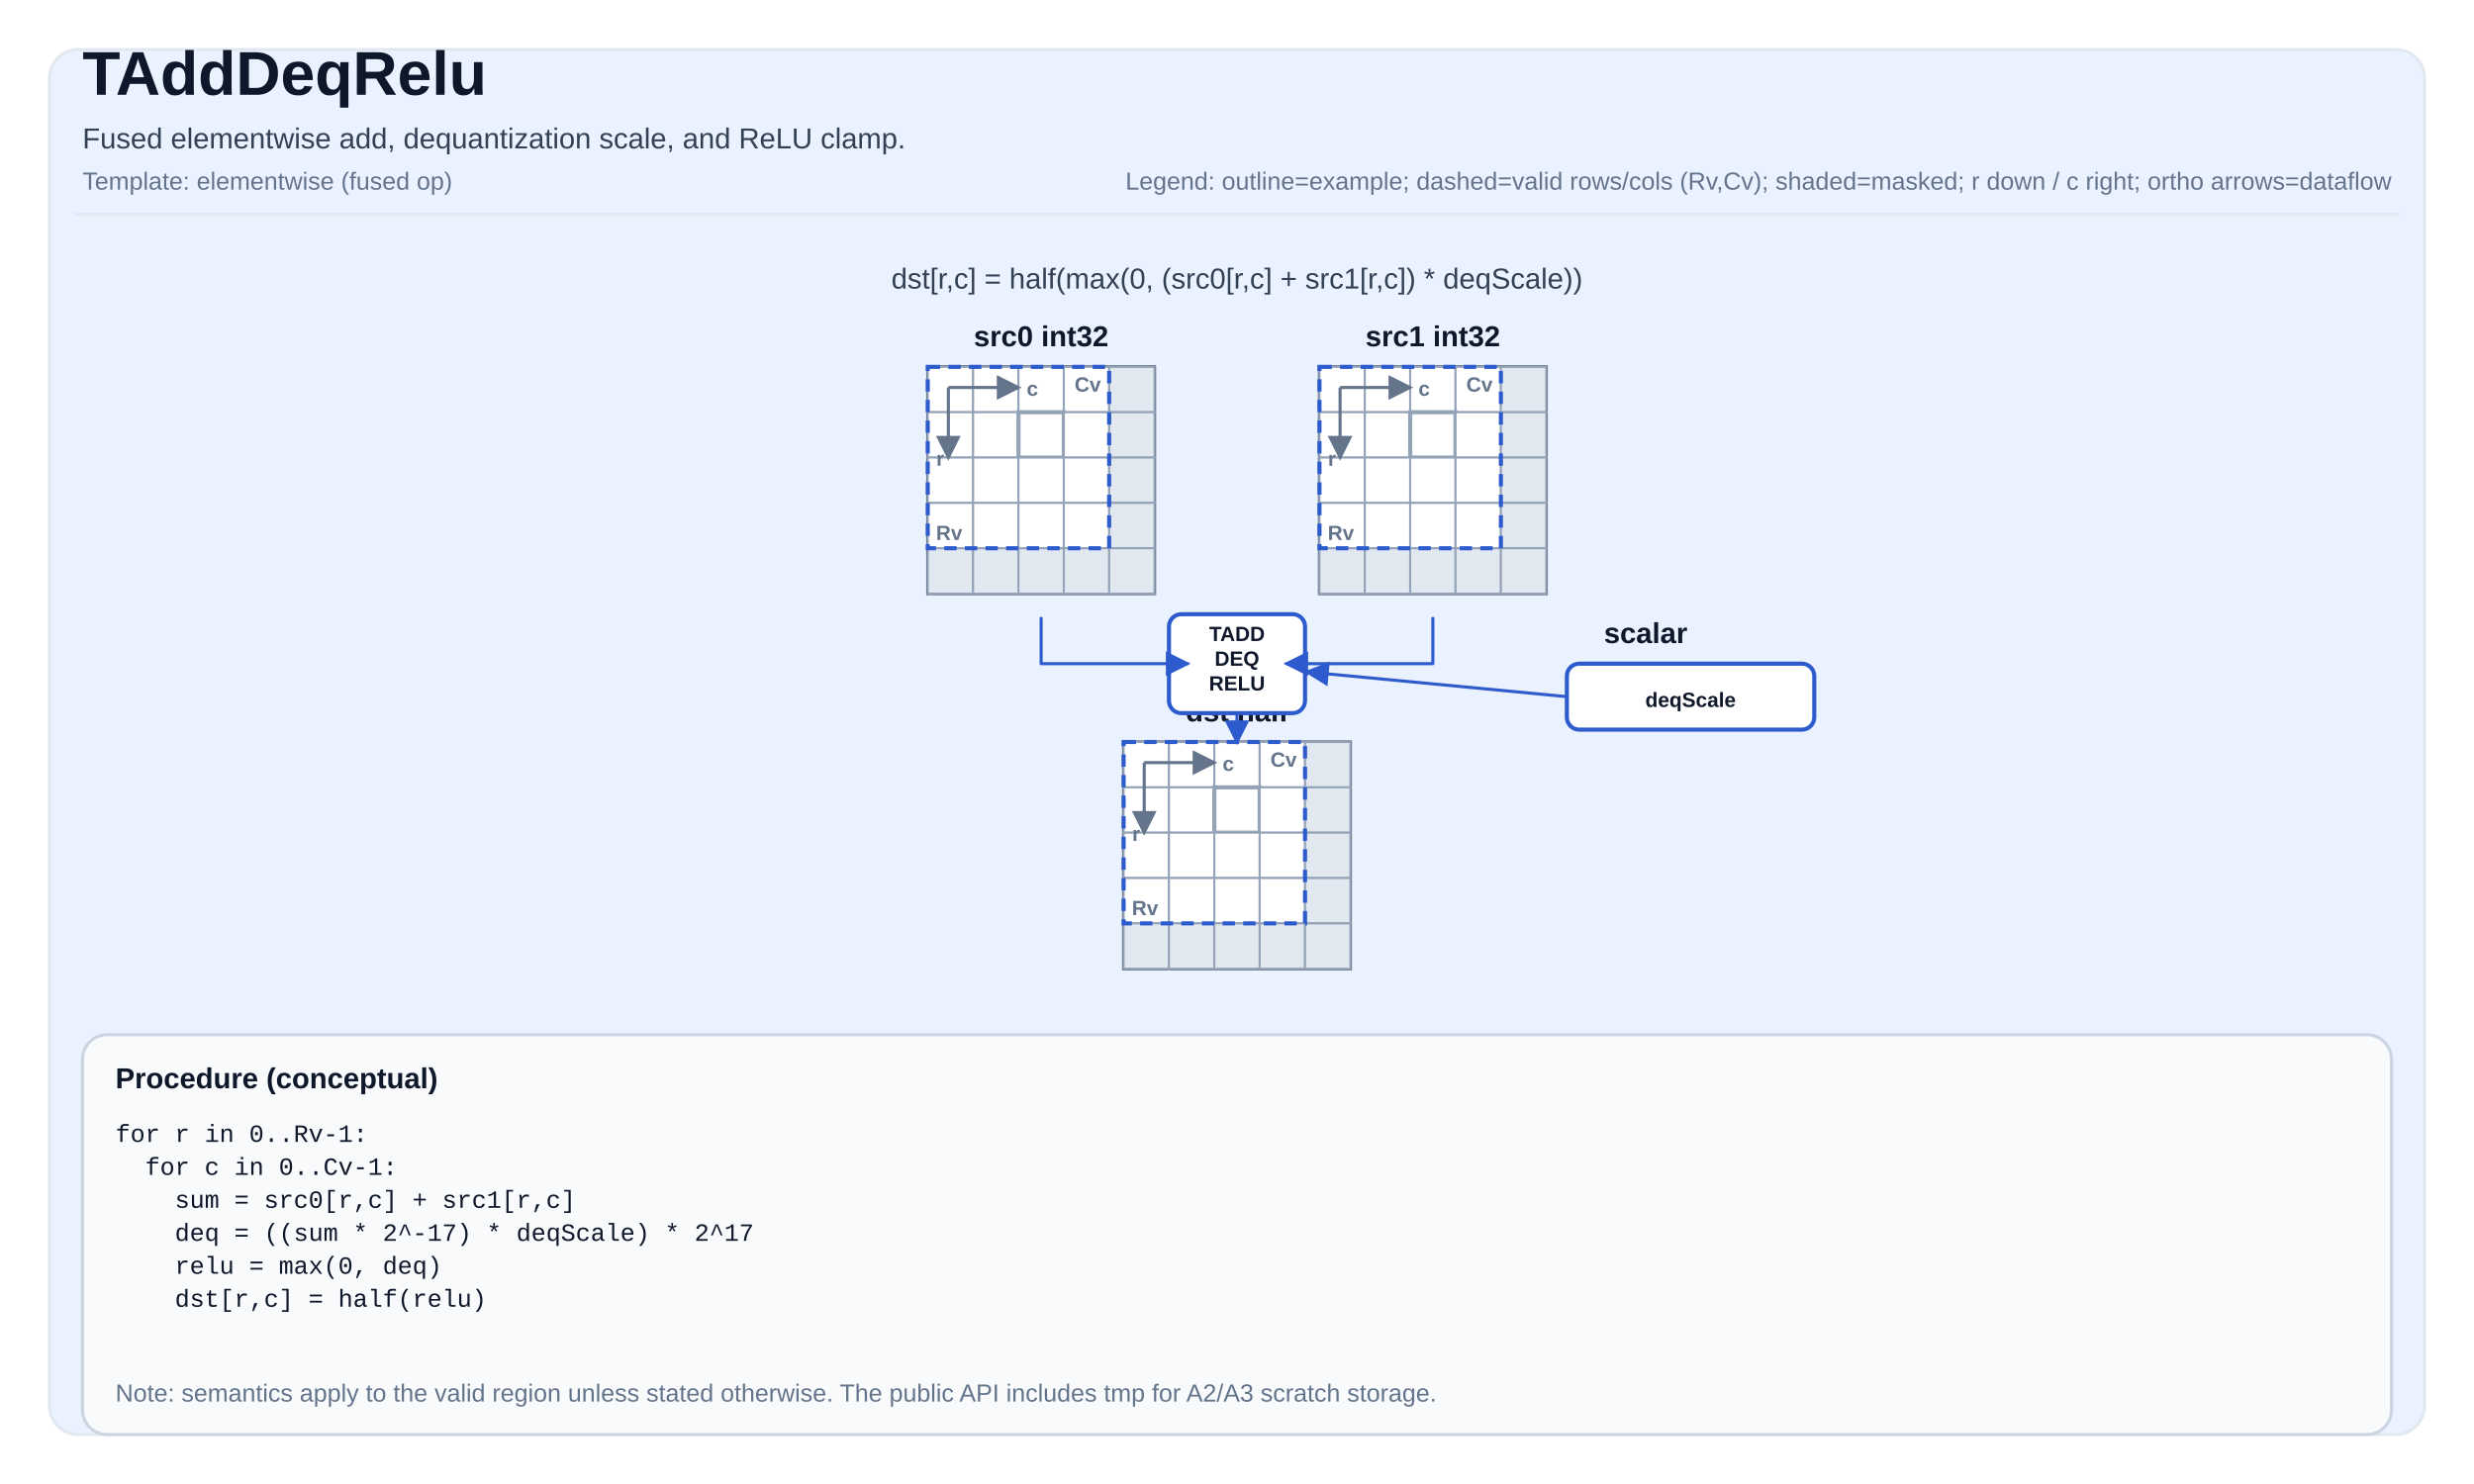
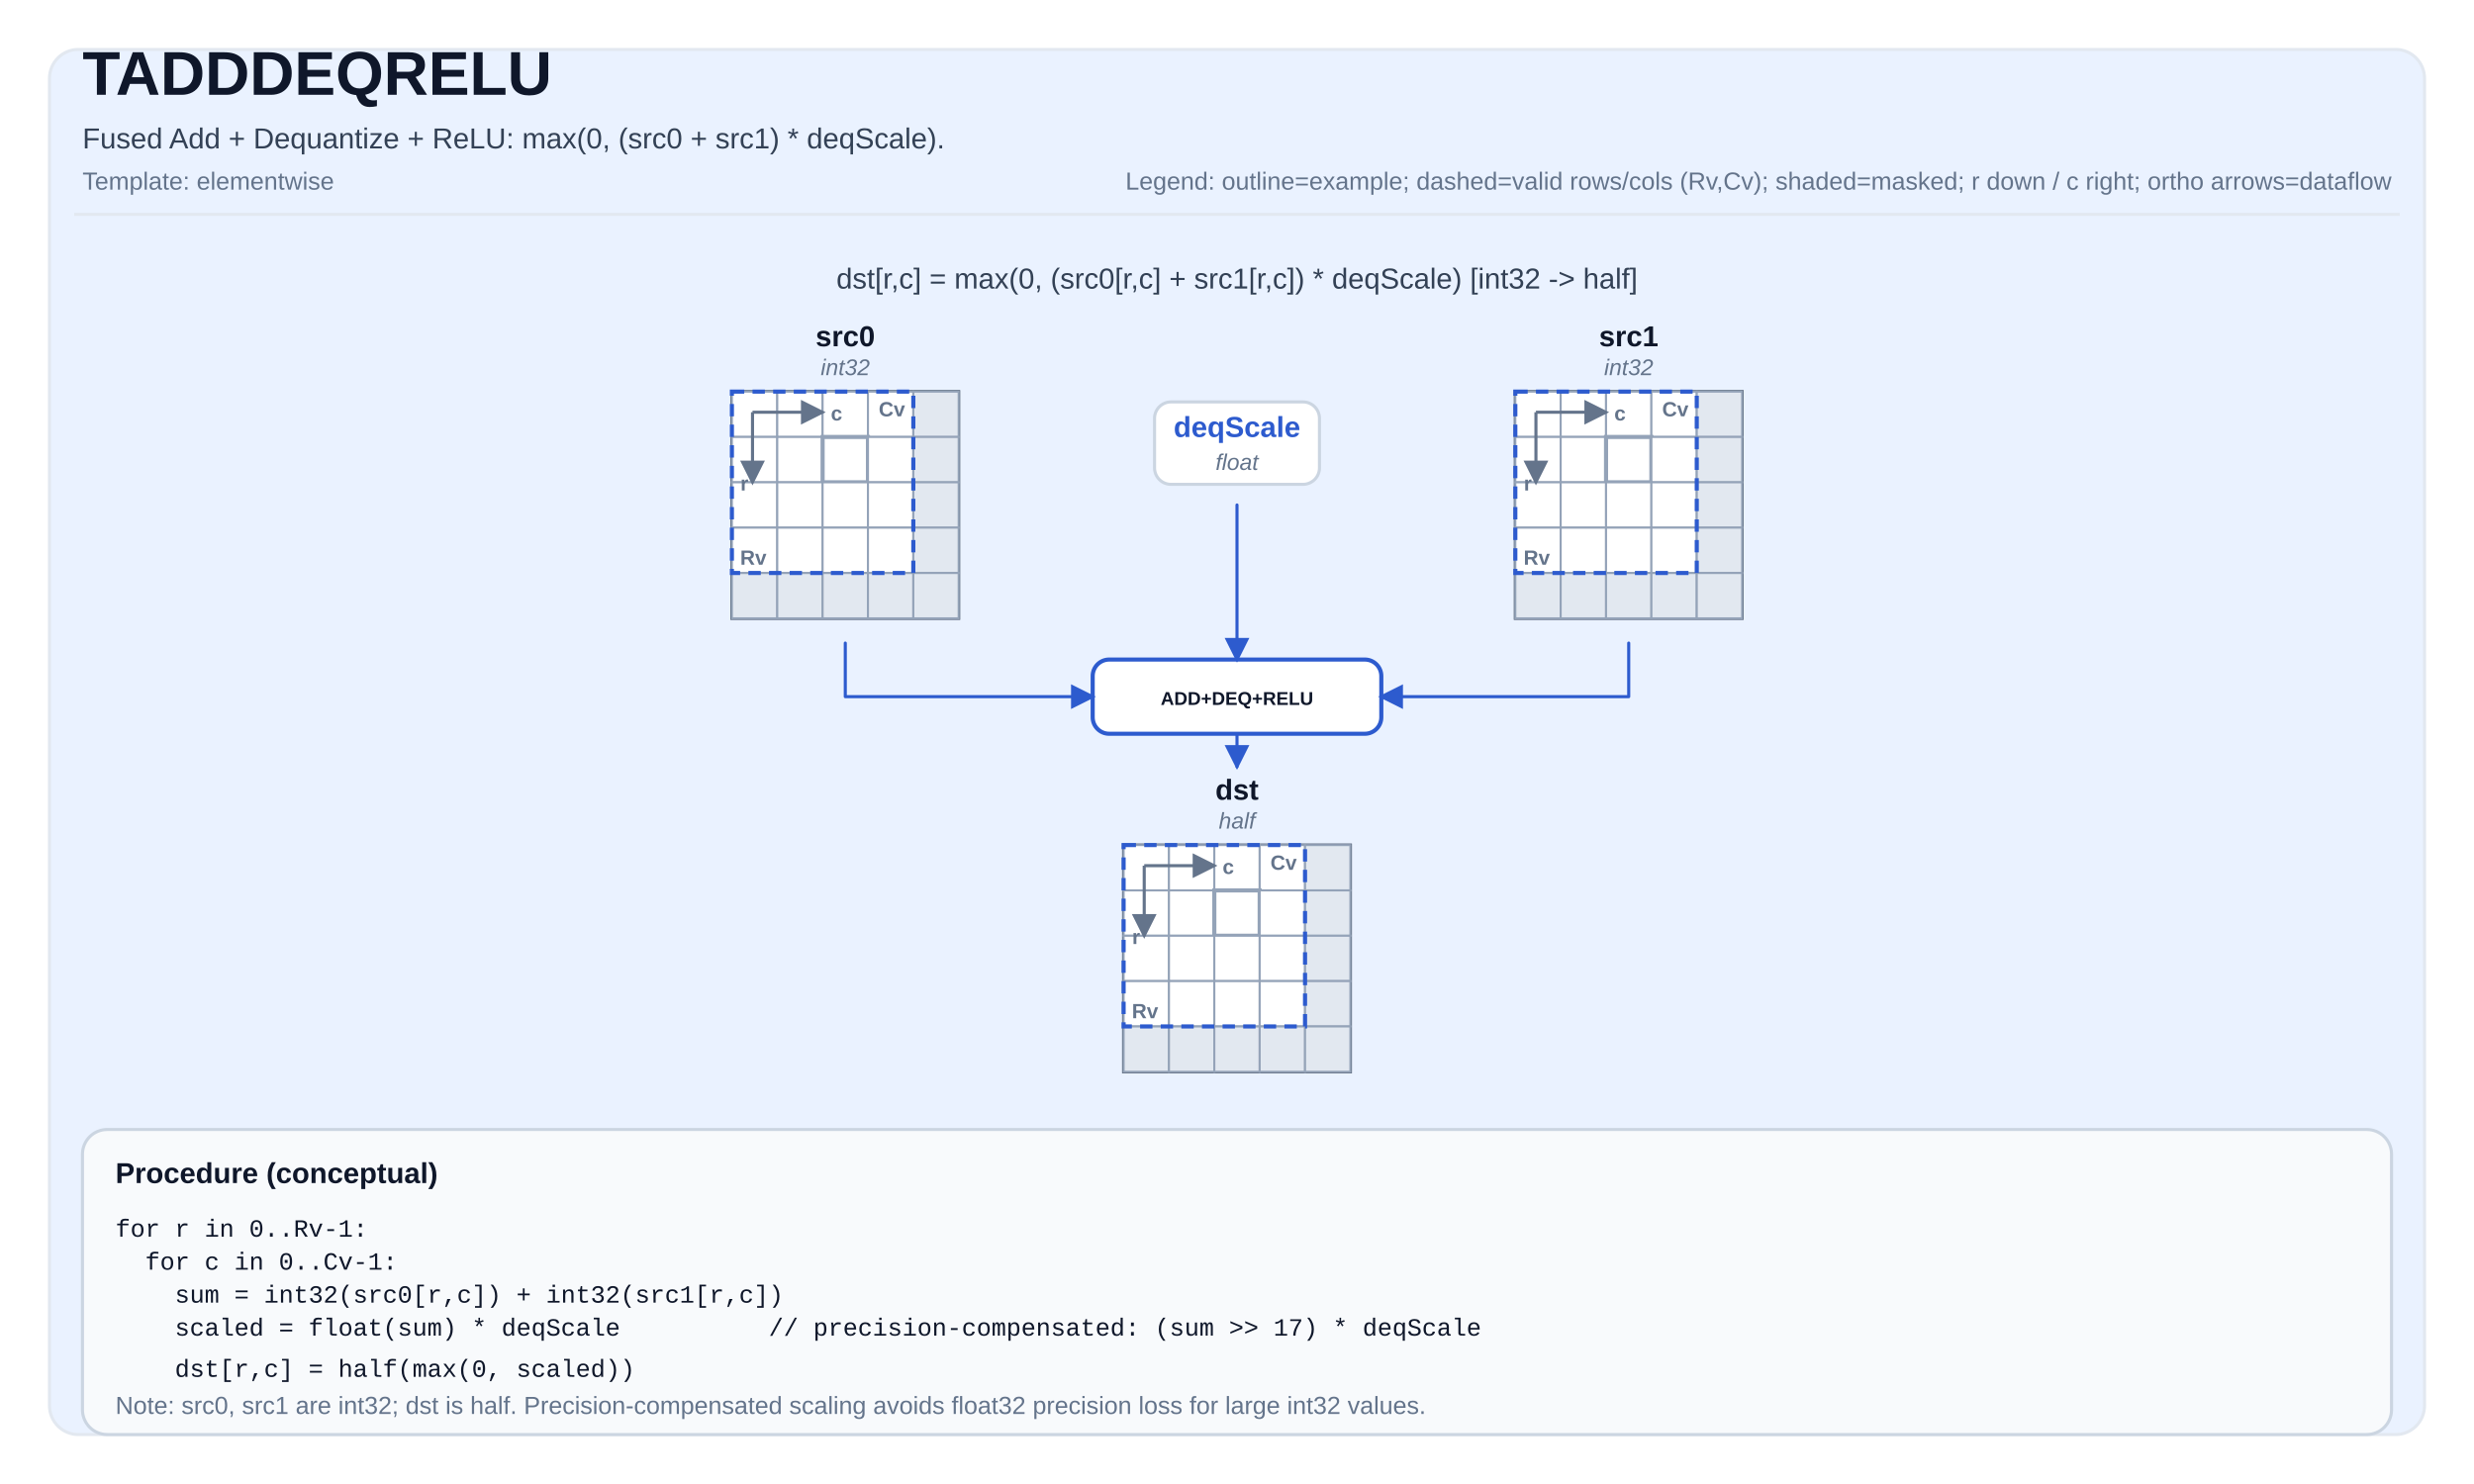
- <svg xmlns="http://www.w3.org/2000/svg" width="1200" height="720" viewBox="0 0 1200 720" role="img" aria-label="TAddDeqRelu tile operation diagram">
+ <svg xmlns="http://www.w3.org/2000/svg" width="1200" height="720" viewBox="0 0 1200 720" role="img" aria-label="TADDDEQRELU tile operation diagram">
  <defs>
    <marker id="arrow" markerWidth="8" markerHeight="8" refX="7" refY="4" orient="auto">
      <path d="M0,0 L0,8 L8,4 z" fill="#2D5BCE" />
    </marker>
    <marker id="axisArrow" markerWidth="8" markerHeight="8" refX="7" refY="4" orient="auto">
      <path d="M0,0 L0,8 L8,4 z" fill="#64748b" />
    </marker>
  </defs>
  <style>
svg { font-family: Arial, Helvetica, sans-serif; }
.title { font-size: 30px; font-weight: 700; fill: #0f172a; }
.subtitle { font-size: 14px; fill: #334155; }
.meta { font-size: 12px; fill: #64748b; }
.frame { fill: white; }
.panel { fill: #EAF2FF; stroke: #e2e8f0; stroke-width: 1.5; rx: 14; }
.tileLabel { font-size: 14px; font-weight: 700; fill: #0f172a; }
+ .typeLabel { font-size: 11px; fill: #64748b; font-style: italic; }
.tileBorder { fill: none; stroke: #475569; stroke-width: 1.5; }
.cell { fill: #ffffff; stroke: #94a3b8; stroke-width: 1; }
.cellMasked { fill: #e2e8f0; }
.cellHL { stroke-width: 2; }
.cellText { font-family: ui-monospace, SFMono-Regular, Menlo, Monaco, Consolas, 'Liberation Mono', 'Courier New', monospace; font-size: 10px; fill: #0f172a; }
.arrow { stroke-width: 1.5; fill: none; stroke-linejoin: round; stroke-linecap: round; }
.axisLine { stroke: #64748b; stroke-width: 1.5; fill: none; }
.axisText { font-size: 10px; fill: #64748b; font-weight: 700; }
.opCircle { fill: #ffffff; stroke-width: 2; }
.opRect { fill: #ffffff; stroke-width: 2; }
- .opText { font-size: 10px; font-weight: 800; fill: #0f172a; }
+ .opText { font-size: 9px; font-weight: 800; fill: #0f172a; }
.procBox { fill: #f8fafc; stroke: #cbd5e1; stroke-width: 1.5; rx: 12; }
.procTitle { font-size: 14px; font-weight: 700; fill: #0f172a; }
.procText { font-family: ui-monospace, SFMono-Regular, Menlo, Monaco, Consolas, 'Liberation Mono', 'Courier New', monospace; font-size: 12px; fill: #0f172a; }
+ .smallLabel { font-size: 12px; fill: #334155; }
+ .scalarBox { fill: #ffffff; stroke: #cbd5e1; stroke-width: 1.5; rx: 8; }
+ .scalarValue { font-size: 14px; font-weight: 700; fill: #2D5BCE; }
.validBox { fill: none; stroke-width: 2; stroke-dasharray: 6 4; }
</style>
  <rect x="0" y="0" width="1200" height="720" class="frame" />
  <rect x="24" y="24" width="1152" height="672" class="panel" />
-   <text x="40" y="46" class="title">TAddDeqRelu</text>
-   <text x="40" y="72" class="subtitle">Fused elementwise add, dequantization scale, and ReLU clamp.</text>
-   <text x="40" y="92" class="meta">Template: elementwise (fused op)</text>
+   <text x="40" y="46" class="title">TADDDEQRELU</text>
+   <text x="40" y="72" class="subtitle">Fused Add + Dequantize + ReLU: max(0, (src0 + src1) * deqScale).</text>
+   <text x="40" y="92" class="meta">Template: elementwise</text>
  <text x="1160" y="92" class="meta" text-anchor="end">Legend: outline=example; dashed=valid rows/cols (Rv,Cv); shaded=masked; r down / c right; ortho arrows=dataflow</text>
  <line x1="36" y1="104" x2="1164" y2="104" stroke="#e2e8f0" stroke-width="1.5" />
-   <text x="600" y="140" class="subtitle" text-anchor="middle" fill="#2D5BCE">dst[r,c] = half(max(0, (src0[r,c] + src1[r,c]) * deqScale))</text>
-   <text x="505" y="168" class="tileLabel" text-anchor="middle">src0 int32</text>
-   <rect x="450" y="178" width="110" height="110" class="tileBorder" />
-   <rect x="450" y="178" width="22" height="22" class="cell" />
-   <rect x="472" y="178" width="22" height="22" class="cell" />
-   <rect x="494" y="178" width="22" height="22" class="cell" />
-   <rect x="516" y="178" width="22" height="22" class="cell" />
-   <rect x="538" y="178" width="22" height="22" class="cell cellMasked" />
-   <rect x="450" y="200" width="22" height="22" class="cell" />
-   <rect x="472" y="200" width="22" height="22" class="cell" />
-   <rect x="494" y="200" width="22" height="22" class="cell cellHL" stroke="#2D5BCE" />
-   <rect x="516" y="200" width="22" height="22" class="cell" />
-   <rect x="538" y="200" width="22" height="22" class="cell cellMasked" />
-   <rect x="450" y="222" width="22" height="22" class="cell" />
-   <rect x="472" y="222" width="22" height="22" class="cell" />
-   <rect x="494" y="222" width="22" height="22" class="cell" />
-   <rect x="516" y="222" width="22" height="22" class="cell" />
-   <rect x="538" y="222" width="22" height="22" class="cell cellMasked" />
-   <rect x="450" y="244" width="22" height="22" class="cell" />
-   <rect x="472" y="244" width="22" height="22" class="cell" />
-   <rect x="494" y="244" width="22" height="22" class="cell" />
-   <rect x="516" y="244" width="22" height="22" class="cell" />
-   <rect x="538" y="244" width="22" height="22" class="cell cellMasked" />
-   <rect x="450" y="266" width="22" height="22" class="cell cellMasked" />
-   <rect x="472" y="266" width="22" height="22" class="cell cellMasked" />
-   <rect x="494" y="266" width="22" height="22" class="cell cellMasked" />
-   <rect x="516" y="266" width="22" height="22" class="cell cellMasked" />
-   <rect x="538" y="266" width="22" height="22" class="cell cellMasked" />
-   <rect x="450" y="178" width="88" height="88" class="validBox" stroke="#2D5BCE" />
-   <text x="454" y="262" class="axisText">Rv</text>
-   <text x="534" y="190" class="axisText" text-anchor="end">Cv</text>
-   <path d="M 460 188 L 494 188" class="axisLine" marker-end="url(#axisArrow)" />
-   <path d="M 460 188 L 460 222" class="axisLine" marker-end="url(#axisArrow)" />
-   <text x="498" y="192" class="axisText">c</text>
-   <text x="458" y="226" class="axisText" text-anchor="end">r</text>
-   <text x="695" y="168" class="tileLabel" text-anchor="middle">src1 int32</text>
-   <rect x="640" y="178" width="110" height="110" class="tileBorder" />
-   <rect x="640" y="178" width="22" height="22" class="cell" />
-   <rect x="662" y="178" width="22" height="22" class="cell" />
-   <rect x="684" y="178" width="22" height="22" class="cell" />
-   <rect x="706" y="178" width="22" height="22" class="cell" />
-   <rect x="728" y="178" width="22" height="22" class="cell cellMasked" />
-   <rect x="640" y="200" width="22" height="22" class="cell" />
-   <rect x="662" y="200" width="22" height="22" class="cell" />
-   <rect x="684" y="200" width="22" height="22" class="cell cellHL" stroke="#2D5BCE" />
-   <rect x="706" y="200" width="22" height="22" class="cell" />
-   <rect x="728" y="200" width="22" height="22" class="cell cellMasked" />
-   <rect x="640" y="222" width="22" height="22" class="cell" />
-   <rect x="662" y="222" width="22" height="22" class="cell" />
-   <rect x="684" y="222" width="22" height="22" class="cell" />
-   <rect x="706" y="222" width="22" height="22" class="cell" />
-   <rect x="728" y="222" width="22" height="22" class="cell cellMasked" />
-   <rect x="640" y="244" width="22" height="22" class="cell" />
-   <rect x="662" y="244" width="22" height="22" class="cell" />
-   <rect x="684" y="244" width="22" height="22" class="cell" />
-   <rect x="706" y="244" width="22" height="22" class="cell" />
-   <rect x="728" y="244" width="22" height="22" class="cell cellMasked" />
-   <rect x="640" y="266" width="22" height="22" class="cell cellMasked" />
-   <rect x="662" y="266" width="22" height="22" class="cell cellMasked" />
-   <rect x="684" y="266" width="22" height="22" class="cell cellMasked" />
-   <rect x="706" y="266" width="22" height="22" class="cell cellMasked" />
-   <rect x="728" y="266" width="22" height="22" class="cell cellMasked" />
-   <rect x="640" y="178" width="88" height="88" class="validBox" stroke="#2D5BCE" />
-   <text x="644" y="262" class="axisText">Rv</text>
-   <text x="724" y="190" class="axisText" text-anchor="end">Cv</text>
-   <path d="M 650 188 L 684 188" class="axisLine" marker-end="url(#axisArrow)" />
-   <path d="M 650 188 L 650 222" class="axisLine" marker-end="url(#axisArrow)" />
-   <text x="688" y="192" class="axisText">c</text>
-   <text x="648" y="226" class="axisText" text-anchor="end">r</text>
-   <text x="600" y="350" class="tileLabel" text-anchor="middle">dst half</text>
-   <rect x="545" y="360" width="110" height="110" class="tileBorder" />
-   <rect x="545" y="360" width="22" height="22" class="cell" />
-   <rect x="567" y="360" width="22" height="22" class="cell" />
-   <rect x="589" y="360" width="22" height="22" class="cell" />
-   <rect x="611" y="360" width="22" height="22" class="cell" />
-   <rect x="633" y="360" width="22" height="22" class="cell cellMasked" />
-   <rect x="545" y="382" width="22" height="22" class="cell" />
-   <rect x="567" y="382" width="22" height="22" class="cell" />
-   <rect x="589" y="382" width="22" height="22" class="cell cellHL" stroke="#2D5BCE" />
-   <rect x="611" y="382" width="22" height="22" class="cell" />
-   <rect x="633" y="382" width="22" height="22" class="cell cellMasked" />
-   <rect x="545" y="404" width="22" height="22" class="cell" />
-   <rect x="567" y="404" width="22" height="22" class="cell" />
-   <rect x="589" y="404" width="22" height="22" class="cell" />
-   <rect x="611" y="404" width="22" height="22" class="cell" />
-   <rect x="633" y="404" width="22" height="22" class="cell cellMasked" />
-   <rect x="545" y="426" width="22" height="22" class="cell" />
-   <rect x="567" y="426" width="22" height="22" class="cell" />
-   <rect x="589" y="426" width="22" height="22" class="cell" />
-   <rect x="611" y="426" width="22" height="22" class="cell" />
-   <rect x="633" y="426" width="22" height="22" class="cell cellMasked" />
-   <rect x="545" y="448" width="22" height="22" class="cell cellMasked" />
-   <rect x="567" y="448" width="22" height="22" class="cell cellMasked" />
-   <rect x="589" y="448" width="22" height="22" class="cell cellMasked" />
-   <rect x="611" y="448" width="22" height="22" class="cell cellMasked" />
-   <rect x="633" y="448" width="22" height="22" class="cell cellMasked" />
-   <rect x="545" y="360" width="88" height="88" class="validBox" stroke="#2D5BCE" />
-   <text x="549" y="444" class="axisText">Rv</text>
-   <text x="629" y="372" class="axisText" text-anchor="end">Cv</text>
-   <path d="M 555 370 L 589 370" class="axisLine" marker-end="url(#axisArrow)" />
-   <path d="M 555 370 L 555 404" class="axisLine" marker-end="url(#axisArrow)" />
-   <text x="593" y="374" class="axisText">c</text>
-   <text x="553" y="408" class="axisText" text-anchor="end">r</text>
-   <circle cx="600" cy="322" r="22" class="opCircle" stroke="#2D5BCE" />
-   <rect x="567" y="298" width="66" height="48" rx="6" class="opRect" stroke="#2D5BCE" />
-   <text x="600" y="311" class="opText" text-anchor="middle">TADD</text>
-   <text x="600" y="323" class="opText" text-anchor="middle">DEQ</text>
-   <text x="600" y="335" class="opText" text-anchor="middle">RELU</text>
-   <path d="M 505 300 L 505 322 L 576 322" class="arrow" stroke="#2D5BCE" marker-end="url(#arrow)" />
-   <path d="M 695 300 L 695 322 L 624 322" class="arrow" stroke="#2D5BCE" marker-end="url(#arrow)" />
-   <path d="M 600 346 L 600 360" class="arrow" stroke="#2D5BCE" marker-end="url(#arrow)" />
-   <text x="778" y="312" class="tileLabel">scalar</text>
-   <rect x="760" y="322" width="120" height="32" rx="6" class="opRect" stroke="#2D5BCE" />
-   <text x="820" y="343" class="opText" text-anchor="middle">deqScale</text>
-   <path d="M 760 338 L 634 326" class="arrow" stroke="#2D5BCE" marker-end="url(#arrow)" />
-   <rect x="40" y="502" width="1120" height="194" class="procBox" />
-   <text x="56" y="528" class="procTitle">Procedure (conceptual)</text>
-   <text x="56" y="554" class="procText" xml:space="preserve">
+   <text x="600" y="140" class="subtitle" text-anchor="middle" fill="#2D5BCE">dst[r,c] = max(0, (src0[r,c] + src1[r,c]) * deqScale)    [int32 -&gt; half]</text>
+   <text x="410" y="168" class="tileLabel" text-anchor="middle">src0</text>
+   <text x="410" y="182" class="typeLabel" text-anchor="middle">int32</text>
+   <rect x="355" y="190" width="110" height="110" class="tileBorder" />
+   <rect x="355" y="190" width="22" height="22" class="cell" />
+   <rect x="377" y="190" width="22" height="22" class="cell" />
+   <rect x="399" y="190" width="22" height="22" class="cell" />
+   <rect x="421" y="190" width="22" height="22" class="cell" />
+   <rect x="443" y="190" width="22" height="22" class="cell cellMasked" />
+   <rect x="355" y="212" width="22" height="22" class="cell" />
+   <rect x="377" y="212" width="22" height="22" class="cell" />
+   <rect x="399" y="212" width="22" height="22" class="cell cellHL" stroke="#2D5BCE" />
+   <rect x="421" y="212" width="22" height="22" class="cell" />
+   <rect x="443" y="212" width="22" height="22" class="cell cellMasked" />
+   <rect x="355" y="234" width="22" height="22" class="cell" />
+   <rect x="377" y="234" width="22" height="22" class="cell" />
+   <rect x="399" y="234" width="22" height="22" class="cell" />
+   <rect x="421" y="234" width="22" height="22" class="cell" />
+   <rect x="443" y="234" width="22" height="22" class="cell cellMasked" />
+   <rect x="355" y="256" width="22" height="22" class="cell" />
+   <rect x="377" y="256" width="22" height="22" class="cell" />
+   <rect x="399" y="256" width="22" height="22" class="cell" />
+   <rect x="421" y="256" width="22" height="22" class="cell" />
+   <rect x="443" y="256" width="22" height="22" class="cell cellMasked" />
+   <rect x="355" y="278" width="22" height="22" class="cell cellMasked" />
+   <rect x="377" y="278" width="22" height="22" class="cell cellMasked" />
+   <rect x="399" y="278" width="22" height="22" class="cell cellMasked" />
+   <rect x="421" y="278" width="22" height="22" class="cell cellMasked" />
+   <rect x="443" y="278" width="22" height="22" class="cell cellMasked" />
+   <rect x="355" y="190" width="88" height="88" class="validBox" stroke="#2D5BCE" />
+   <text x="359" y="274" class="axisText">Rv</text>
+   <text x="439" y="202" class="axisText" text-anchor="end">Cv</text>
+   <path d="M 365 200 L 399 200" class="axisLine" marker-end="url(#axisArrow)" />
+   <path d="M 365 200 L 365 234" class="axisLine" marker-end="url(#axisArrow)" />
+   <text x="403" y="204" class="axisText">c</text>
+   <text x="363" y="238" class="axisText" text-anchor="end">r</text>
+   <text x="790" y="168" class="tileLabel" text-anchor="middle">src1</text>
+   <text x="790" y="182" class="typeLabel" text-anchor="middle">int32</text>
+   <rect x="735" y="190" width="110" height="110" class="tileBorder" />
+   <rect x="735" y="190" width="22" height="22" class="cell" />
+   <rect x="757" y="190" width="22" height="22" class="cell" />
+   <rect x="779" y="190" width="22" height="22" class="cell" />
+   <rect x="801" y="190" width="22" height="22" class="cell" />
+   <rect x="823" y="190" width="22" height="22" class="cell cellMasked" />
+   <rect x="735" y="212" width="22" height="22" class="cell" />
+   <rect x="757" y="212" width="22" height="22" class="cell" />
+   <rect x="779" y="212" width="22" height="22" class="cell cellHL" stroke="#2D5BCE" />
+   <rect x="801" y="212" width="22" height="22" class="cell" />
+   <rect x="823" y="212" width="22" height="22" class="cell cellMasked" />
+   <rect x="735" y="234" width="22" height="22" class="cell" />
+   <rect x="757" y="234" width="22" height="22" class="cell" />
+   <rect x="779" y="234" width="22" height="22" class="cell" />
+   <rect x="801" y="234" width="22" height="22" class="cell" />
+   <rect x="823" y="234" width="22" height="22" class="cell cellMasked" />
+   <rect x="735" y="256" width="22" height="22" class="cell" />
+   <rect x="757" y="256" width="22" height="22" class="cell" />
+   <rect x="779" y="256" width="22" height="22" class="cell" />
+   <rect x="801" y="256" width="22" height="22" class="cell" />
+   <rect x="823" y="256" width="22" height="22" class="cell cellMasked" />
+   <rect x="735" y="278" width="22" height="22" class="cell cellMasked" />
+   <rect x="757" y="278" width="22" height="22" class="cell cellMasked" />
+   <rect x="779" y="278" width="22" height="22" class="cell cellMasked" />
+   <rect x="801" y="278" width="22" height="22" class="cell cellMasked" />
+   <rect x="823" y="278" width="22" height="22" class="cell cellMasked" />
+   <rect x="735" y="190" width="88" height="88" class="validBox" stroke="#2D5BCE" />
+   <text x="739" y="274" class="axisText">Rv</text>
+   <text x="819" y="202" class="axisText" text-anchor="end">Cv</text>
+   <path d="M 745 200 L 779 200" class="axisLine" marker-end="url(#axisArrow)" />
+   <path d="M 745 200 L 745 234" class="axisLine" marker-end="url(#axisArrow)" />
+   <text x="783" y="204" class="axisText">c</text>
+   <text x="743" y="238" class="axisText" text-anchor="end">r</text>
+   <rect x="560" y="195" width="80" height="40" class="scalarBox" />
+   <text x="600" y="212" class="scalarValue" text-anchor="middle">deqScale</text>
+   <text x="600" y="228" class="typeLabel" text-anchor="middle">float</text>
+   <rect x="530" y="320" width="140" height="36" rx="8" class="opRect" stroke="#2D5BCE" />
+   <text x="600" y="342" class="opText" font-size="10px" text-anchor="middle">ADD+DEQ+RELU</text>
+   <path d="M 410 312 L 410 338 L 530 338" class="arrow" stroke="#2D5BCE" marker-end="url(#arrow)" />
+   <path d="M 600 245 L 600 320" class="arrow" stroke="#2D5BCE" marker-end="url(#arrow)" />
+   <path d="M 790 312 L 790 338 L 670 338" class="arrow" stroke="#2D5BCE" marker-end="url(#arrow)" />
+   <path d="M 600 356 L 600 372" class="arrow" stroke="#2D5BCE" marker-end="url(#arrow)" />
+   <text x="600" y="388" class="tileLabel" text-anchor="middle">dst</text>
+   <text x="600" y="402" class="typeLabel" text-anchor="middle">half</text>
+   <rect x="545" y="410" width="110" height="110" class="tileBorder" />
+   <rect x="545" y="410" width="22" height="22" class="cell" />
+   <rect x="567" y="410" width="22" height="22" class="cell" />
+   <rect x="589" y="410" width="22" height="22" class="cell" />
+   <rect x="611" y="410" width="22" height="22" class="cell" />
+   <rect x="633" y="410" width="22" height="22" class="cell cellMasked" />
+   <rect x="545" y="432" width="22" height="22" class="cell" />
+   <rect x="567" y="432" width="22" height="22" class="cell" />
+   <rect x="589" y="432" width="22" height="22" class="cell cellHL" stroke="#2D5BCE" />
+   <rect x="611" y="432" width="22" height="22" class="cell" />
+   <rect x="633" y="432" width="22" height="22" class="cell cellMasked" />
+   <rect x="545" y="454" width="22" height="22" class="cell" />
+   <rect x="567" y="454" width="22" height="22" class="cell" />
+   <rect x="589" y="454" width="22" height="22" class="cell" />
+   <rect x="611" y="454" width="22" height="22" class="cell" />
+   <rect x="633" y="454" width="22" height="22" class="cell cellMasked" />
+   <rect x="545" y="476" width="22" height="22" class="cell" />
+   <rect x="567" y="476" width="22" height="22" class="cell" />
+   <rect x="589" y="476" width="22" height="22" class="cell" />
+   <rect x="611" y="476" width="22" height="22" class="cell" />
+   <rect x="633" y="476" width="22" height="22" class="cell cellMasked" />
+   <rect x="545" y="498" width="22" height="22" class="cell cellMasked" />
+   <rect x="567" y="498" width="22" height="22" class="cell cellMasked" />
+   <rect x="589" y="498" width="22" height="22" class="cell cellMasked" />
+   <rect x="611" y="498" width="22" height="22" class="cell cellMasked" />
+   <rect x="633" y="498" width="22" height="22" class="cell cellMasked" />
+   <rect x="545" y="410" width="88" height="88" class="validBox" stroke="#2D5BCE" />
+   <text x="549" y="494" class="axisText">Rv</text>
+   <text x="629" y="422" class="axisText" text-anchor="end">Cv</text>
+   <path d="M 555 420 L 589 420" class="axisLine" marker-end="url(#axisArrow)" />
+   <path d="M 555 420 L 555 454" class="axisLine" marker-end="url(#axisArrow)" />
+   <text x="593" y="424" class="axisText">c</text>
+   <text x="553" y="458" class="axisText" text-anchor="end">r</text>
+   <rect x="40" y="548" width="1120" height="148" class="procBox" />
+   <text x="56" y="574" class="procTitle">Procedure (conceptual)</text>
+   <text x="56" y="600" class="procText" xml:space="preserve">
    <tspan x="56" dy="0">for r in 0..Rv-1:</tspan>
    <tspan x="56" dy="16">  for c in 0..Cv-1:</tspan>
-     <tspan x="56" dy="16">    sum = src0[r,c] + src1[r,c]</tspan>
-     <tspan x="56" dy="16">    deq = ((sum * 2^-17) * deqScale) * 2^17</tspan>
-     <tspan x="56" dy="16">    relu = max(0, deq)</tspan>
-     <tspan x="56" dy="16">    dst[r,c] = half(relu)</tspan>
+     <tspan x="56" dy="16">    sum = int32(src0[r,c]) + int32(src1[r,c])</tspan>
+     <tspan x="56" dy="16">    scaled = float(sum) * deqScale          // precision-compensated: (sum &gt;&gt; 17) * deqScale
+ </tspan>
  </text>
-   <text x="56" y="680" class="meta">Note: semantics apply to the valid region unless stated otherwise. The public API includes tmp for A2/A3 scratch storage.</text>
+   <text x="56" y="668" class="procText" xml:space="preserve">
+     <tspan x="56" dy="0">    dst[r,c] = half(max(0, scaled))</tspan>
+   </text>
+   <text x="56" y="686" class="meta">Note: src0, src1 are int32; dst is half. Precision-compensated scaling avoids float32 precision loss for large int32 values.</text>
</svg>
